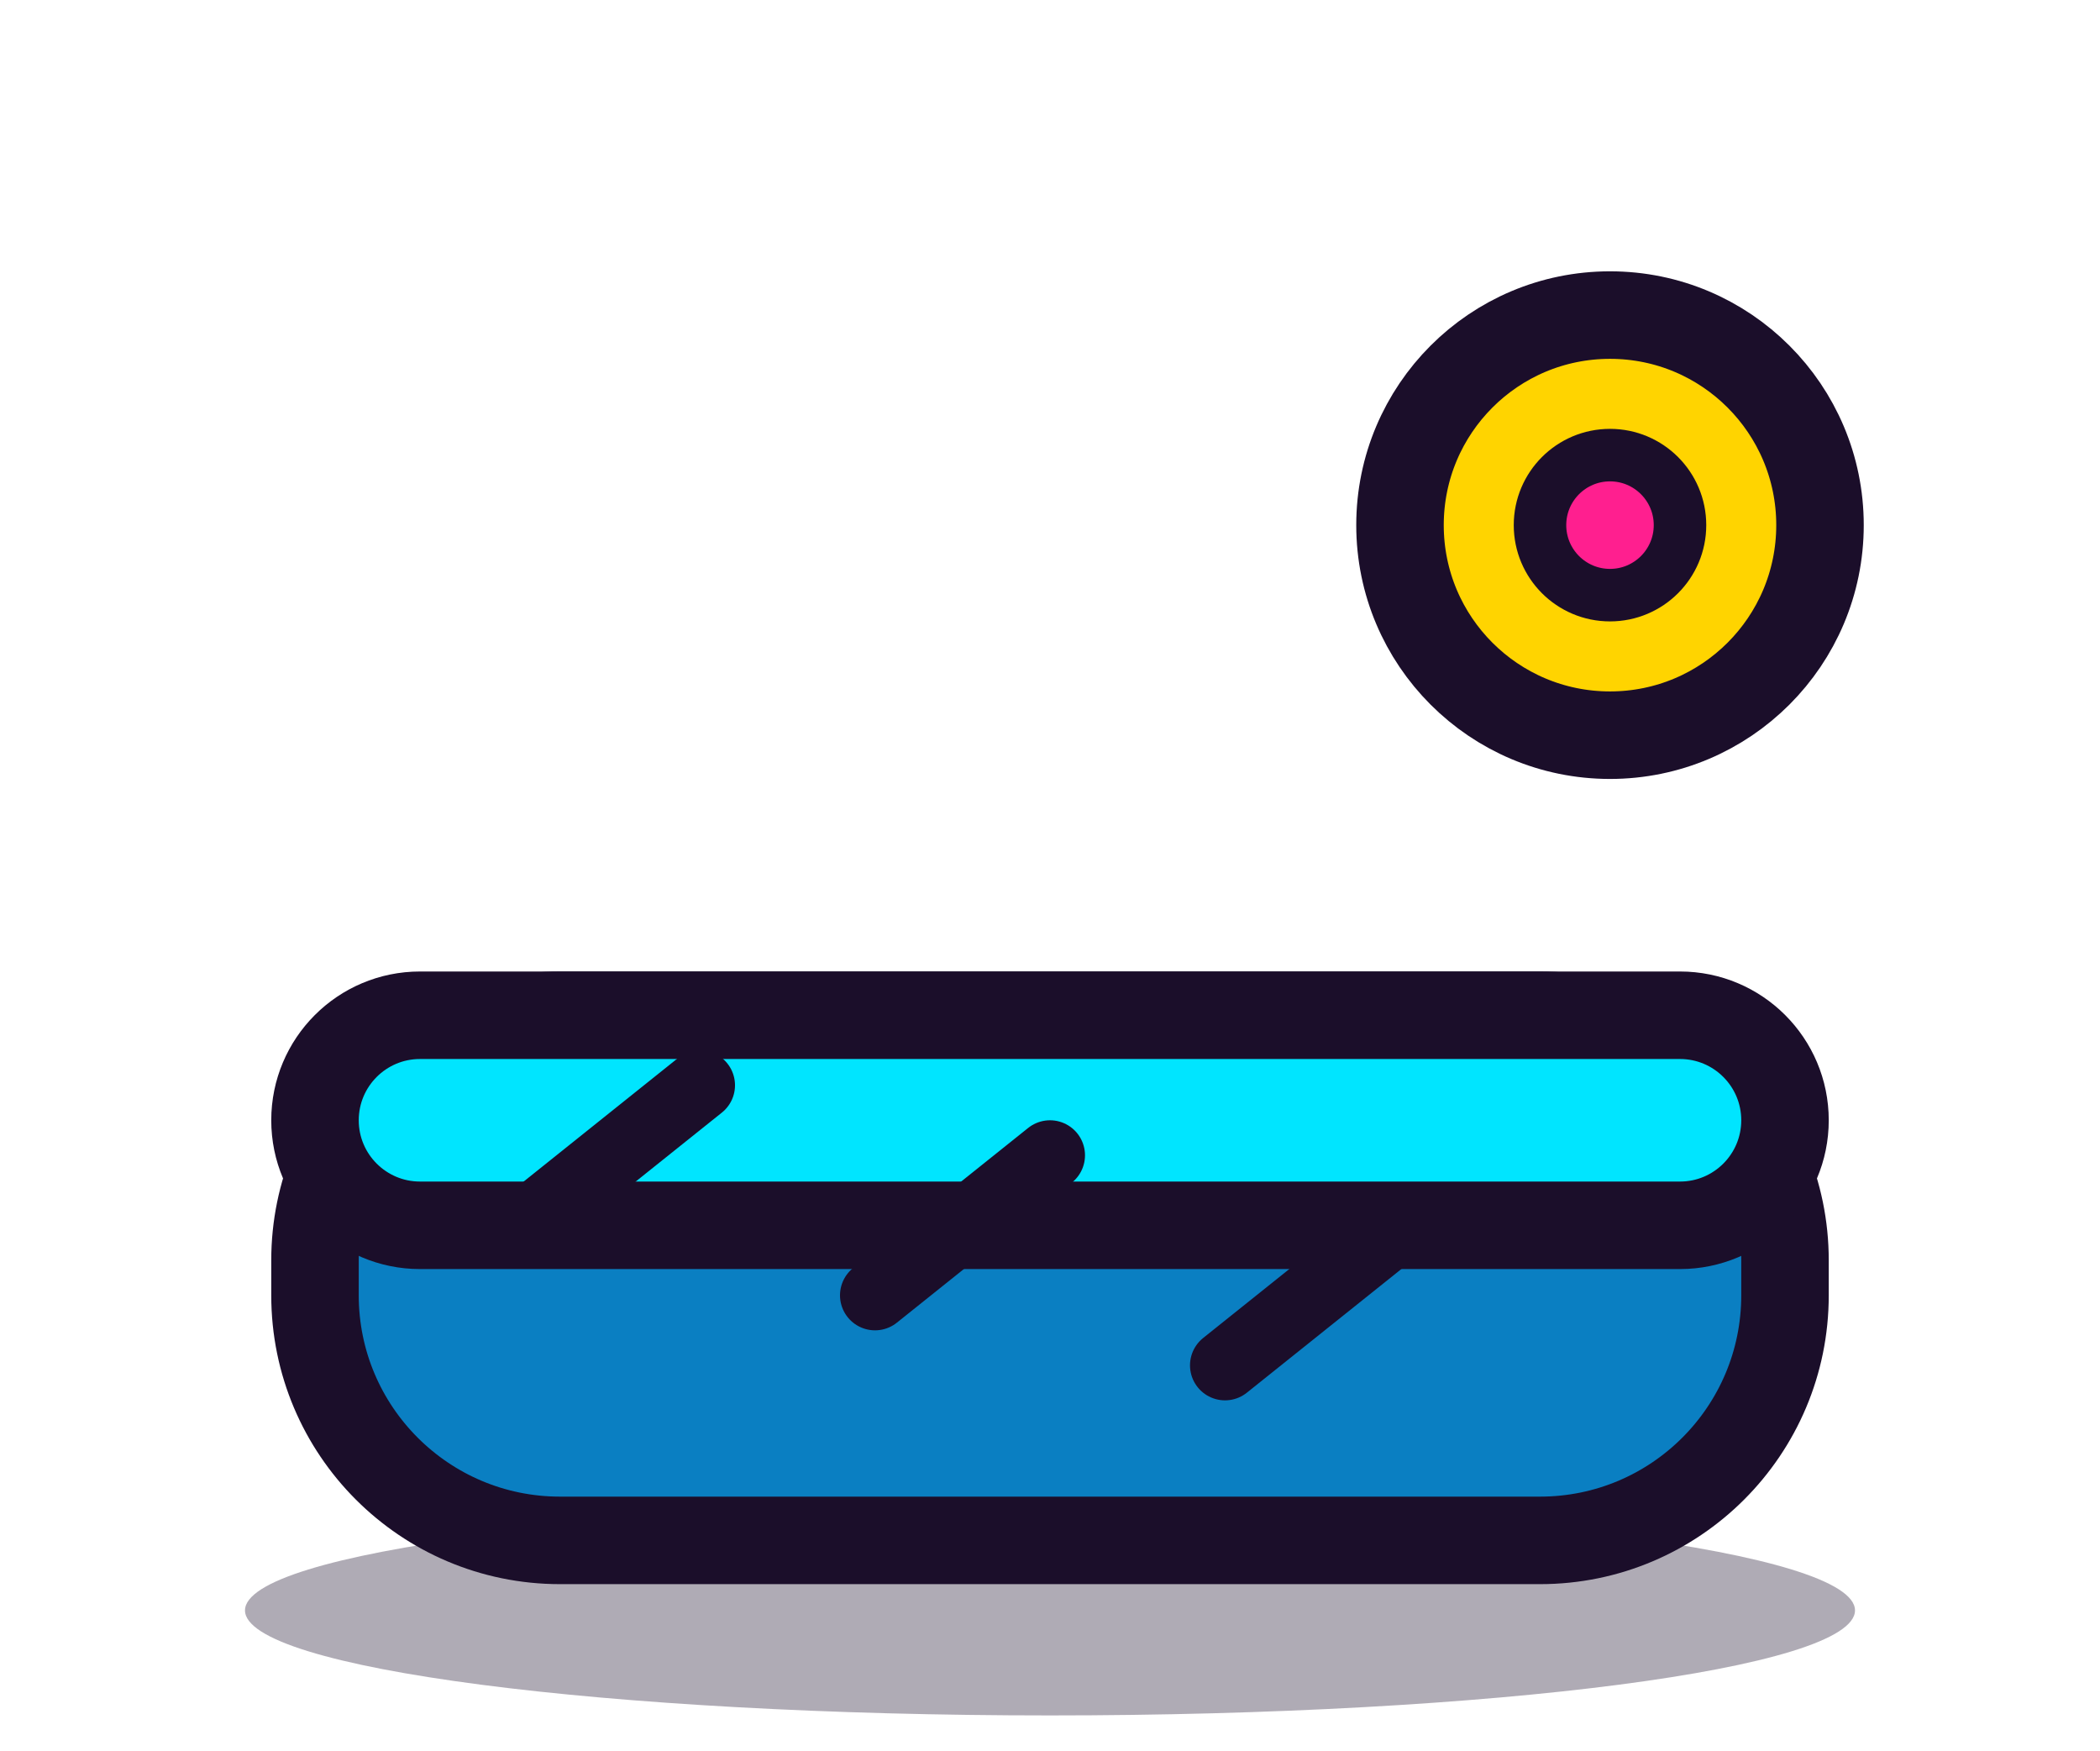
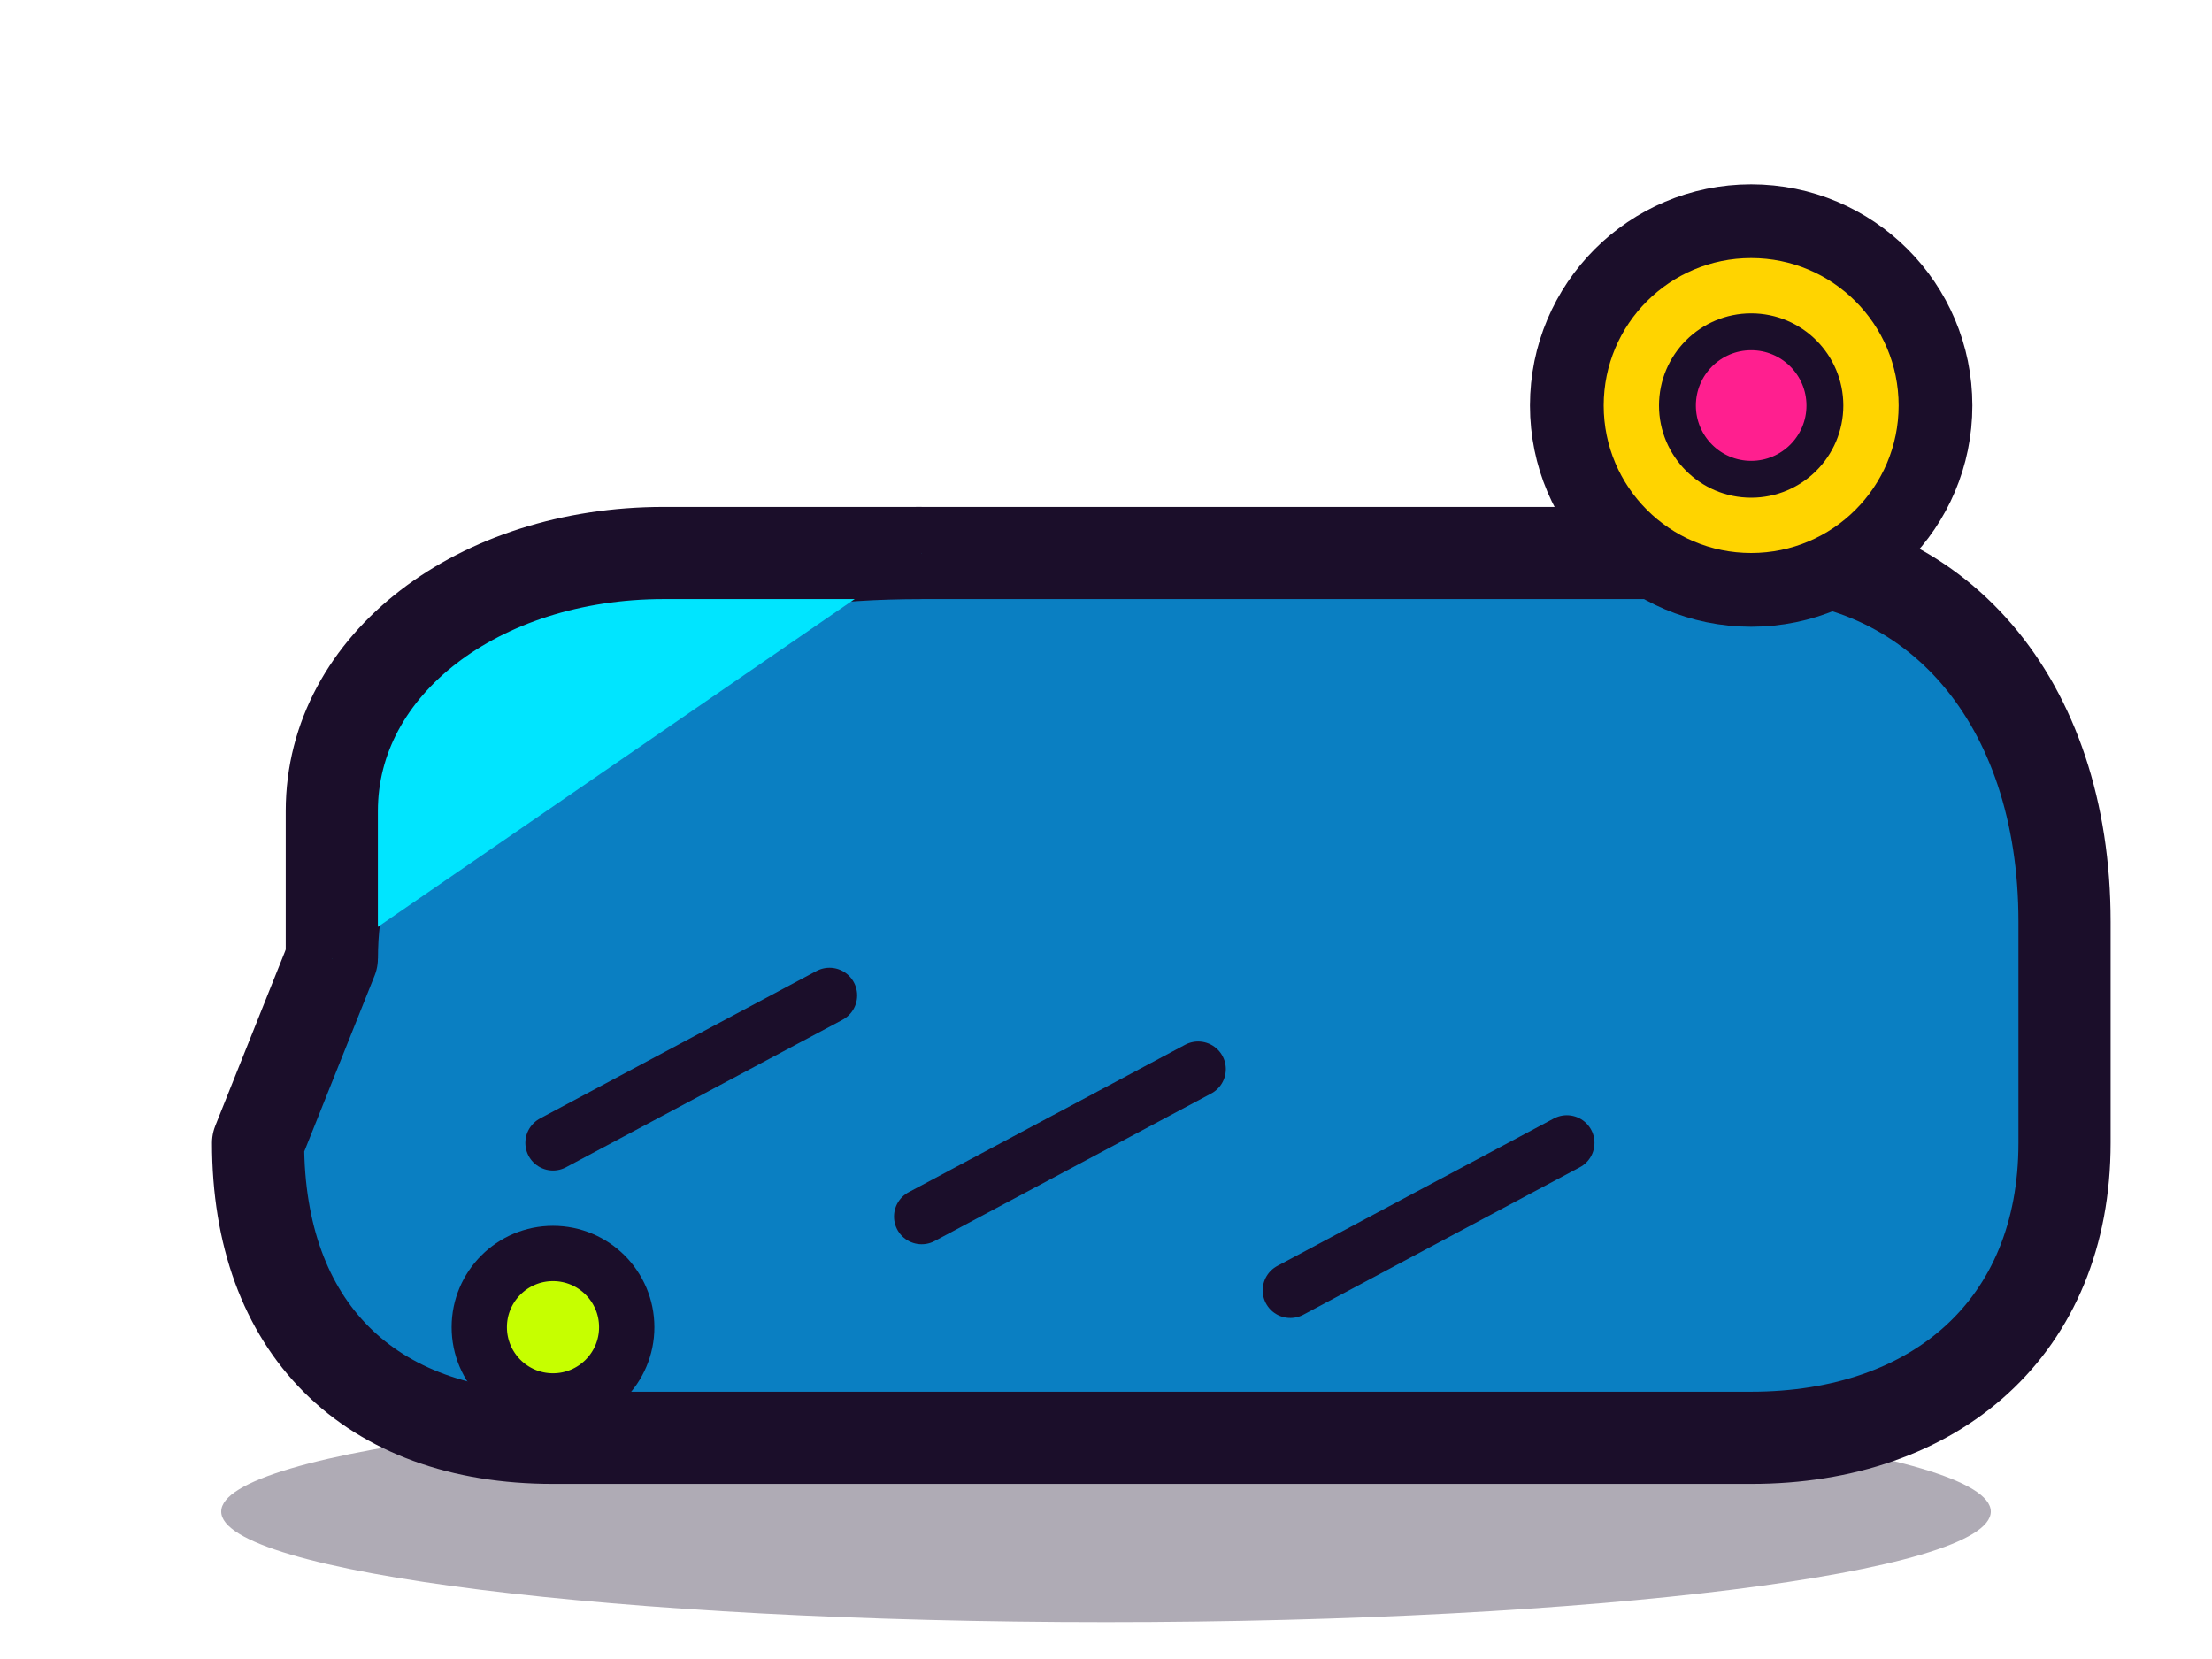
- <svg xmlns="http://www.w3.org/2000/svg" width="120" height="100" viewBox="0 0 120 100">
-   <ellipse cx="60" cy="92" rx="46" ry="6" fill="#1B0E2A" opacity="0.35" />
-   <rect x="18" y="58" width="84" height="30" rx="14" fill="#0A7FC2" stroke="#1B0E2A" stroke-width="5" stroke-linejoin="round" />
-   <rect x="18" y="58" width="84" height="12" rx="6" fill="#00E5FF" stroke="#1B0E2A" stroke-width="5" stroke-linejoin="round" />
-   <circle cx="92" cy="30" r="12" fill="#FFD400" stroke="#1B0E2A" stroke-width="5" />
-   <circle cx="92" cy="30" r="4" fill="#FF1F8F" stroke="#1B0E2A" stroke-width="3" />
-   <path d="M30 70 L40 62 M50 74 L60 66 M70 78 L80 70" fill="none" stroke="#1B0E2A" stroke-width="4" stroke-linecap="round" />
+ <svg xmlns="http://www.w3.org/2000/svg" width="120" height="90" viewBox="0 0 120 90">
+   <ellipse cx="60" cy="82" rx="48" ry="6" fill="#1B0E2A" opacity="0.35" />
+   <path d="M18 52 C18 40 30 30 50 30 L95 30 C105 30 112 38 112 50 L112 62 C112 72 105 78 95 78 L30 78 C20 78 14 72 14 62 Z" fill="#0A7FC2" stroke="#1B0E2A" stroke-width="5" stroke-linejoin="round" />
+   <path d="M18 52 L18 44 C18 36 26 30 36 30 L50 30" fill="#00E5FF" stroke="#1B0E2A" stroke-width="5" stroke-linejoin="round" />
+   <circle cx="95" cy="22" r="10" fill="#FFD400" stroke="#1B0E2A" stroke-width="4" />
+   <circle cx="95" cy="22" r="4" fill="#FF1F8F" stroke="#1B0E2A" stroke-width="2" />
+   <path d="M30 62 L45 54 M50 66 L65 58 M70 70 L85 62" fill="none" stroke="#1B0E2A" stroke-width="3" stroke-linecap="round" />
+   <circle cx="30" cy="72" r="4" fill="#C6FF00" stroke="#1B0E2A" stroke-width="3" />
</svg>
